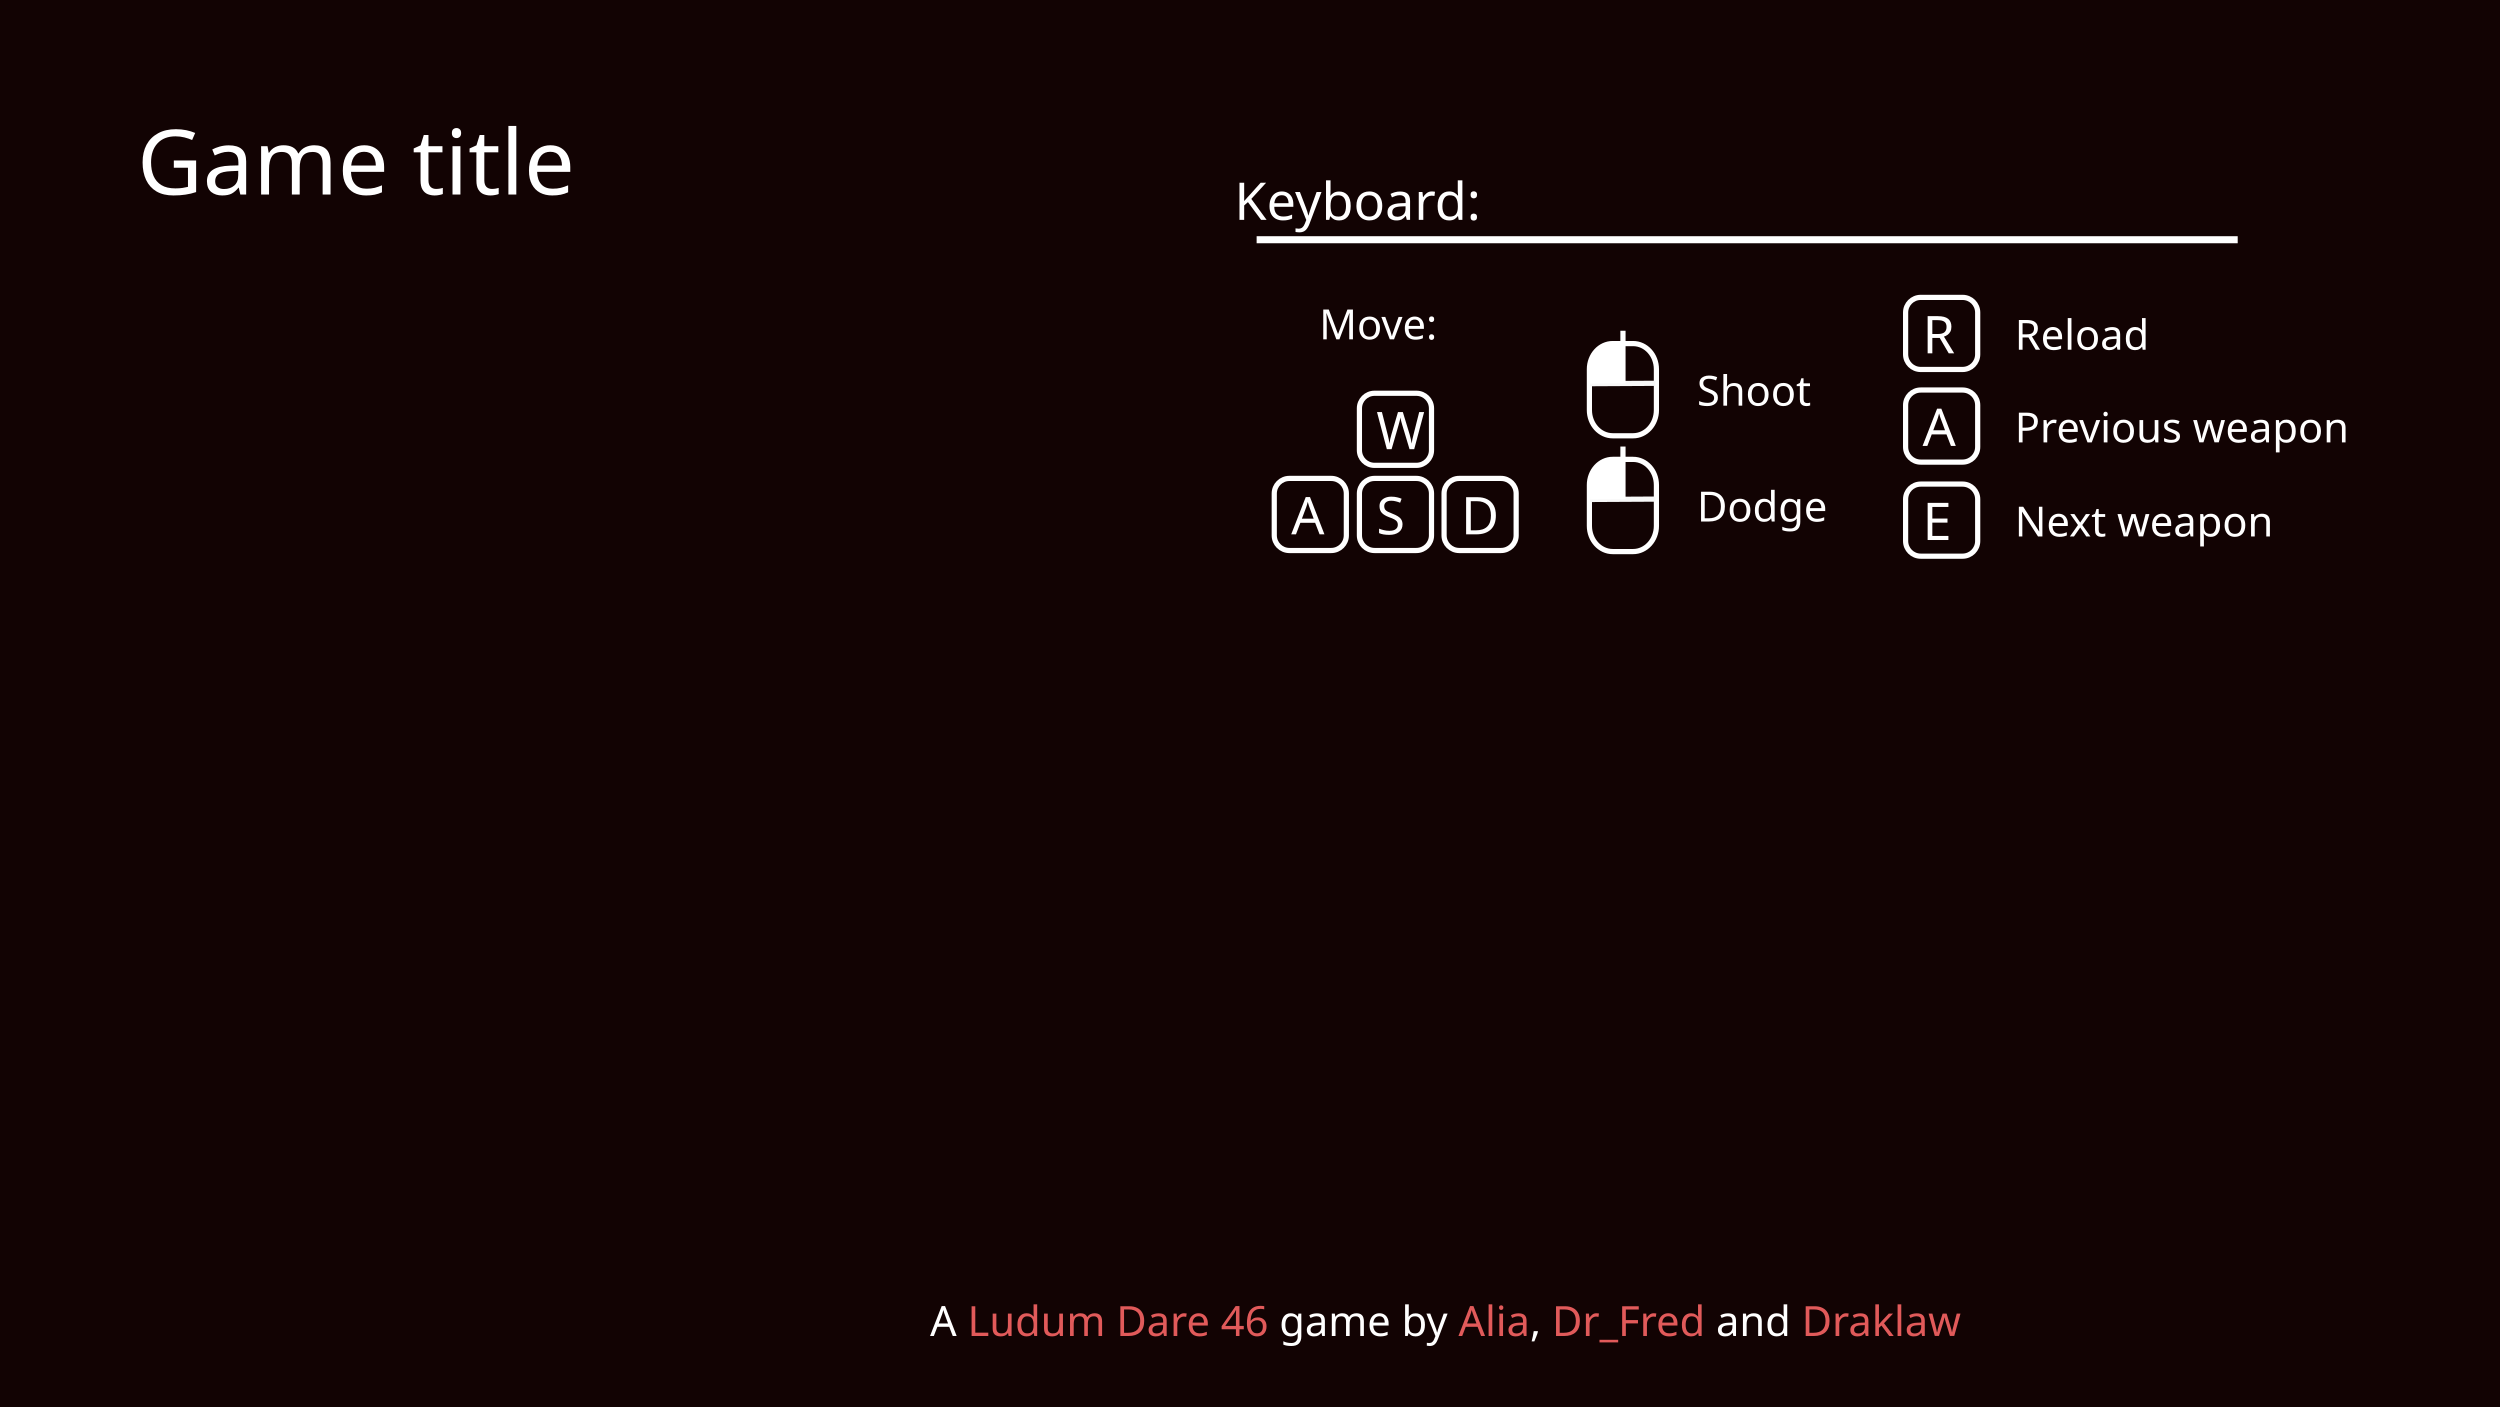
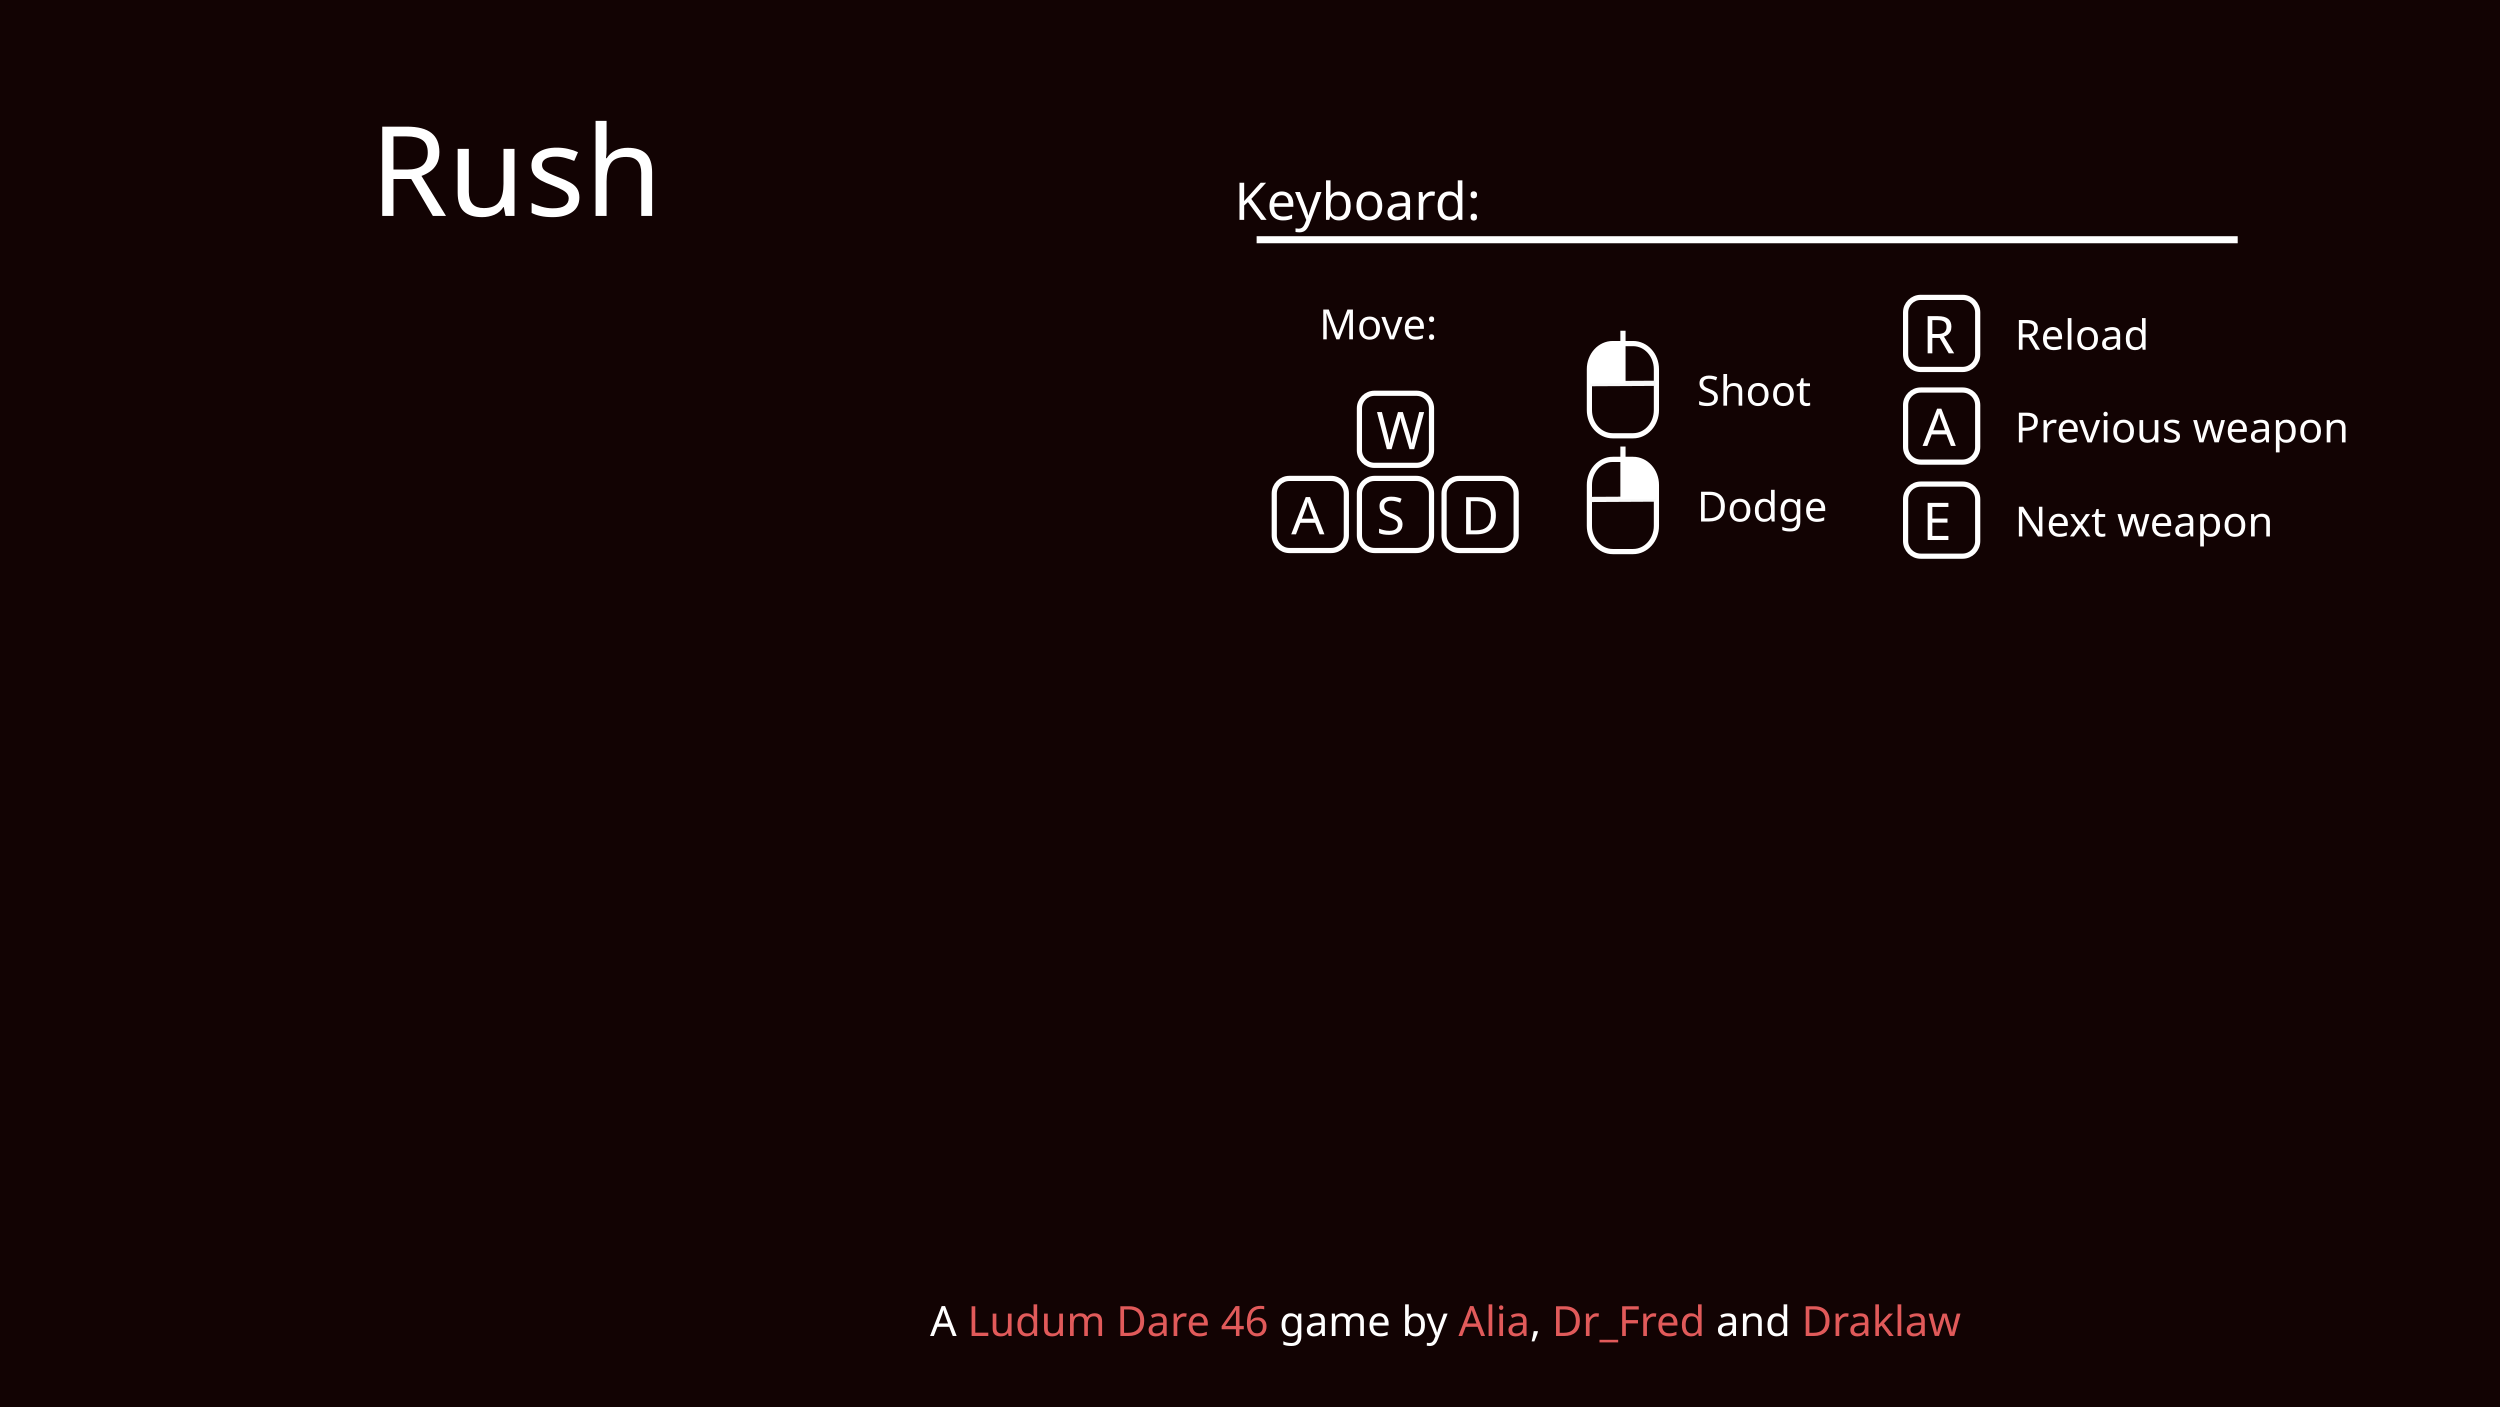
<svg xmlns="http://www.w3.org/2000/svg" width="1920" height="1080" viewBox="0 0 508 285.75" version="1.1" id="svg8">
  <defs id="defs2" />
  <g id="layer1" transform="translate(0,-11.24997)">
    <rect style="opacity:1;fill:#120303;fill-opacity:1;fill-rule:nonzero;stroke:none;stroke-width:1.058;stroke-linecap:round;stroke-linejoin:round;stroke-miterlimit:4;stroke-dasharray:none;stroke-opacity:1" id="rect1596" width="508.183" height="285.984" x="-0.003" y="11.24" />
-     <text xml:space="preserve" style="font-style:normal;font-weight:normal;font-size:10.583px;line-height:1.25;font-family:sans-serif;letter-spacing:0px;word-spacing:0px;fill:#000000;fill-opacity:1;stroke:none;stroke-width:0.265" x="27.853" y="50.783" id="text817">
-       <tspan id="tspan815" x="27.853" y="50.783" style="font-style:normal;font-variant:normal;font-weight:normal;font-stretch:normal;font-size:18.344px;font-family:'Generale Station';-inkscape-font-specification:'Generale Station';fill:#ffffff;fill-opacity:1;stroke-width:0.265">Game title</tspan>
+     <text xml:space="preserve" style="font-style:normal;font-weight:normal;font-size:10.583px;line-height:1.25;font-family:sans-serif;letter-spacing:0px;word-spacing:0px;fill:#000000;fill-opacity:1;stroke:none;stroke-width:0.265" x="75.203" y="55.127" id="text817">
+       <tspan id="tspan815" x="75.203" y="55.127" style="font-style:normal;font-variant:normal;font-weight:normal;font-stretch:normal;font-size:25.4px;font-family:'Generale Station';-inkscape-font-specification:'Generale Station';fill:#ffffff;fill-opacity:1;stroke-width:0.265">Rush</tspan>
    </text>
    <text xml:space="preserve" style="font-style:normal;font-weight:normal;font-size:10.583px;line-height:1.25;font-family:sans-serif;letter-spacing:0px;word-spacing:0px;fill:#000000;fill-opacity:1;stroke:none;stroke-width:0.265" x="250.833" y="55.933" id="text816">
      <tspan x="250.833" y="55.933" style="font-style:normal;font-variant:normal;font-weight:normal;font-stretch:normal;font-family:'Generale Station';-inkscape-font-specification:'Generale Station';fill:#ffffff;stroke-width:0.265" id="tspan881">Keyboard:</tspan>
    </text>
    <g id="g870" transform="translate(-35.78542,-14.67645)">
      <rect ry="3.072" y="105.839" x="312.019" height="14.647" width="14.647" id="rect818" style="opacity:1;fill:none;fill-opacity:1;fill-rule:nonzero;stroke:#ffffff;stroke-width:1.058;stroke-linecap:round;stroke-linejoin:round;stroke-miterlimit:4;stroke-dasharray:none;stroke-opacity:1" rx="3.072" />
      <text id="text822" y="117.202" x="315.465" style="font-style:normal;font-weight:normal;font-size:10.583px;line-height:1.25;font-family:sans-serif;letter-spacing:0px;word-spacing:0px;fill:#000000;fill-opacity:1;stroke:none;stroke-width:0.265" xml:space="preserve">
        <tspan style="font-style:normal;font-variant:normal;font-weight:normal;font-stretch:normal;font-family:'Generale Station';-inkscape-font-specification:'Generale Station';fill:#ffffff;stroke-width:0.265" y="117.202" x="315.465" id="tspan820">W</tspan>
      </text>
      <rect rx="3.072" style="opacity:1;fill:none;fill-opacity:1;fill-rule:nonzero;stroke:#ffffff;stroke-width:1.058;stroke-linecap:round;stroke-linejoin:round;stroke-miterlimit:4;stroke-dasharray:none;stroke-opacity:1" id="rect824" width="14.647" height="14.647" x="312.019" y="123.142" ry="3.072" />
      <text xml:space="preserve" style="font-style:normal;font-weight:normal;font-size:10.583px;line-height:1.25;font-family:sans-serif;letter-spacing:0px;word-spacing:0px;fill:#000000;fill-opacity:1;stroke:none;stroke-width:0.265" x="315.465" y="134.506" id="text828">
        <tspan id="tspan826" x="315.465" y="134.506" style="font-style:normal;font-variant:normal;font-weight:normal;font-stretch:normal;font-family:'Generale Station';-inkscape-font-specification:'Generale Station';fill:#ffffff;stroke-width:0.265">S</tspan>
      </text>
      <rect ry="3.072" y="123.142" x="294.715" height="14.647" width="14.647" id="rect830" style="opacity:1;fill:none;fill-opacity:1;fill-rule:nonzero;stroke:#ffffff;stroke-width:1.058;stroke-linecap:round;stroke-linejoin:round;stroke-miterlimit:4;stroke-dasharray:none;stroke-opacity:1" rx="3.072" />
      <text id="text834" y="134.506" x="298.161" style="font-style:normal;font-weight:normal;font-size:10.583px;line-height:1.25;font-family:sans-serif;letter-spacing:0px;word-spacing:0px;fill:#000000;fill-opacity:1;stroke:none;stroke-width:0.265" xml:space="preserve">
        <tspan style="font-style:normal;font-variant:normal;font-weight:normal;font-stretch:normal;font-family:'Generale Station';-inkscape-font-specification:'Generale Station';fill:#ffffff;stroke-width:0.265" y="134.506" x="298.161" id="tspan832">A</tspan>
      </text>
      <rect rx="3.072" style="opacity:1;fill:none;fill-opacity:1;fill-rule:nonzero;stroke:#ffffff;stroke-width:1.058;stroke-linecap:round;stroke-linejoin:round;stroke-miterlimit:4;stroke-dasharray:none;stroke-opacity:1" id="rect836" width="14.647" height="14.647" x="329.221" y="123.142" ry="3.072" />
      <text xml:space="preserve" style="font-style:normal;font-weight:normal;font-size:10.583px;line-height:1.25;font-family:sans-serif;letter-spacing:0px;word-spacing:0px;fill:#000000;fill-opacity:1;stroke:none;stroke-width:0.265" x="332.667" y="134.506" id="text840">
        <tspan id="tspan838" x="332.667" y="134.506" style="font-style:normal;font-variant:normal;font-weight:normal;font-stretch:normal;font-family:'Generale Station';-inkscape-font-specification:'Generale Station';fill:#ffffff;stroke-width:0.265">D</tspan>
      </text>
    </g>
    <g id="g875" transform="translate(30.96682,-51.46254)">
      <rect ry="3.072" y="123.142" x="356.252" height="14.647" width="14.647" id="rect842" style="opacity:1;fill:none;fill-opacity:1;fill-rule:nonzero;stroke:#ffffff;stroke-width:1.058;stroke-linecap:round;stroke-linejoin:round;stroke-miterlimit:4;stroke-dasharray:none;stroke-opacity:1" rx="3.072" />
      <text id="text846" y="134.506" x="359.698" style="font-style:normal;font-weight:normal;font-size:10.583px;line-height:1.25;font-family:sans-serif;letter-spacing:0px;word-spacing:0px;fill:#000000;fill-opacity:1;stroke:none;stroke-width:0.265" xml:space="preserve">
        <tspan id="tspan854" style="font-style:normal;font-variant:normal;font-weight:normal;font-stretch:normal;font-family:'Generale Station';-inkscape-font-specification:'Generale Station';fill:#ffffff;stroke-width:0.265" y="134.506" x="359.698">R</tspan>
      </text>
    </g>
    <text id="text879" y="80.2" x="268.057" style="font-style:normal;font-weight:normal;font-size:10.583px;line-height:1.25;font-family:sans-serif;letter-spacing:0px;word-spacing:0px;fill:#000000;fill-opacity:1;stroke:none;stroke-width:0.265" xml:space="preserve">
      <tspan style="font-style:normal;font-variant:normal;font-weight:normal;font-stretch:normal;font-size:8.467px;font-family:'Generale Station';-inkscape-font-specification:'Generale Station';fill:#ffffff;stroke-width:0.265" y="80.2" x="268.057" id="tspan877">Move:</tspan>
    </text>
    <rect style="opacity:1;fill:#ffffff;fill-opacity:1;fill-rule:nonzero;stroke:none;stroke-width:1.058;stroke-linecap:round;stroke-linejoin:round;stroke-miterlimit:4;stroke-dasharray:none;stroke-opacity:1" id="rect885" width="199.354" height="1.433" x="255.347" y="59.247" ry="0" />
    <text xml:space="preserve" style="font-style:normal;font-weight:normal;font-size:10.583px;line-height:1.25;font-family:sans-serif;letter-spacing:0px;word-spacing:0px;fill:#000000;fill-opacity:1;stroke:none;stroke-width:0.265" x="409.406" y="82.322" id="text889">
      <tspan x="409.406" y="82.322" style="font-style:normal;font-variant:normal;font-weight:normal;font-stretch:normal;font-size:8.467px;font-family:'Generale Station';-inkscape-font-specification:'Generale Station';fill:#ffffff;stroke-width:0.265" id="tspan891">Reload</tspan>
    </text>
    <g id="g907" transform="translate(-44.3094,9.62933)">
      <rect rx="4.745" ry="5.216" y="71.434" x="367.275" height="18.737" width="13.618" id="rect895" style="opacity:1;fill:none;fill-opacity:1;fill-rule:nonzero;stroke:#ffffff;stroke-width:1.058;stroke-linecap:round;stroke-linejoin:round;stroke-miterlimit:4;stroke-dasharray:none;stroke-opacity:1" />
      <path id="path897" d="m 367.435,79.58 13.249,-0.072" style="fill:none;stroke:#f8f8f8;stroke-width:1.058;stroke-linecap:butt;stroke-linejoin:miter;stroke-miterlimit:4;stroke-dasharray:none;stroke-opacity:1" />
      <path id="path899" d="m 374.096,68.611 v 10.896 l -6.661,0.072 -0.036,-3.367 1.014,-2.932 2.172,-1.629 3.439,-0.181 0.072,8.037" style="fill:#ffffff;fill-opacity:1;stroke:none;stroke-width:1.058;stroke-linecap:butt;stroke-linejoin:miter;stroke-miterlimit:4;stroke-dasharray:none;stroke-opacity:1" />
      <path id="path901" d="M 374.096,79.507 V 68.828" style="fill:none;stroke:#ffffff;stroke-width:1.058;stroke-linecap:butt;stroke-linejoin:miter;stroke-miterlimit:4;stroke-dasharray:none;stroke-opacity:1" />
    </g>
    <text id="text911" y="93.689" x="344.824" style="font-style:normal;font-weight:normal;font-size:10.583px;line-height:1.25;font-family:sans-serif;letter-spacing:0px;word-spacing:0px;fill:#000000;fill-opacity:1;stroke:none;stroke-width:0.265" xml:space="preserve">
      <tspan id="tspan909" style="font-style:normal;font-variant:normal;font-weight:normal;font-stretch:normal;font-size:8.467px;font-family:'Generale Station';-inkscape-font-specification:'Generale Station';fill:#ffffff;stroke-width:0.265" y="93.689" x="344.824">Shoot</tspan>
      <tspan style="font-style:normal;font-variant:normal;font-weight:normal;font-stretch:normal;font-size:8.467px;font-family:'Generale Station';-inkscape-font-specification:'Generale Station';fill:#ffffff;stroke-width:0.265" y="106.918" x="344.824" id="tspan913" />
    </text>
    <text xml:space="preserve" style="font-style:normal;font-weight:normal;font-size:10.583px;line-height:1.25;font-family:sans-serif;letter-spacing:0px;word-spacing:0px;fill:#000000;fill-opacity:1;stroke:none;stroke-width:0.265" x="188.99" y="282.728" id="text917">
      <tspan id="tspan915" x="188.99" y="282.728" style="font-style:normal;font-variant:normal;font-weight:normal;font-stretch:normal;font-size:8.467px;font-family:'Generale Station';-inkscape-font-specification:'Generale Station';fill:#ffffff;stroke-width:0.265">A <tspan style="fill:#e15a5a;fill-opacity:1" id="tspan923">Ludum Dare 46</tspan> game by <tspan style="fill:#e15a5a;fill-opacity:1" id="tspan925">Alia</tspan>, <tspan style="fill:#e15a5a;fill-opacity:1" id="tspan943">Dr_Fred</tspan> and <tspan style="fill:#e15a5a;fill-opacity:1" id="tspan945">Draklaw</tspan>
      </tspan>
    </text>
-     <g transform="translate(-44.3094,33.15965)" id="g1588">
-       <rect style="opacity:1;fill:none;fill-opacity:1;fill-rule:nonzero;stroke:#ffffff;stroke-width:1.058;stroke-linecap:round;stroke-linejoin:round;stroke-miterlimit:4;stroke-dasharray:none;stroke-opacity:1" id="rect1580" width="13.618" height="18.737" x="367.275" y="71.434" ry="5.216" rx="4.745" />
-       <path style="fill:none;stroke:#f8f8f8;stroke-width:1.058;stroke-linecap:butt;stroke-linejoin:miter;stroke-miterlimit:4;stroke-dasharray:none;stroke-opacity:1" d="m 367.435,79.58 13.249,-0.072" id="path1582" />
-       <path style="fill:#ffffff;fill-opacity:1;stroke:none;stroke-width:1.058;stroke-linecap:butt;stroke-linejoin:miter;stroke-miterlimit:4;stroke-dasharray:none;stroke-opacity:1" d="m 374.096,68.611 v 10.896 l -6.661,0.072 -0.036,-3.367 1.014,-2.932 2.172,-1.629 3.439,-0.181 0.072,8.037" id="path1584" />
-       <path style="fill:none;stroke:#ffffff;stroke-width:1.058;stroke-linecap:butt;stroke-linejoin:miter;stroke-miterlimit:4;stroke-dasharray:none;stroke-opacity:1" d="M 374.096,79.507 V 68.828" id="path1586" />
+     <g id="g1642">
+       <rect style="opacity:1;fill:none;fill-opacity:1;fill-rule:nonzero;stroke:#ffffff;stroke-width:1.058;stroke-linecap:round;stroke-linejoin:round;stroke-miterlimit:4;stroke-dasharray:none;stroke-opacity:1" id="rect1580" width="13.618" height="18.737" x="322.965" y="104.593" ry="5.216" rx="4.745" />
+       <path style="fill:none;stroke:#f8f8f8;stroke-width:1.058;stroke-linecap:butt;stroke-linejoin:miter;stroke-miterlimit:4;stroke-dasharray:none;stroke-opacity:1" d="m 323.126,112.739 13.249,-0.072" id="path1582" />
+       <path style="fill:#ffffff;fill-opacity:1;stroke:none;stroke-width:1.058;stroke-linecap:butt;stroke-linejoin:miter;stroke-miterlimit:4;stroke-dasharray:none;stroke-opacity:1" d="m 329.786,101.771 v 10.896 l 6.578,0.072 0.036,-3.367 -1.001,-2.932 -2.145,-1.629 -3.396,-0.181 -0.071,8.037" id="path1584" />
+       <path style="fill:none;stroke:#ffffff;stroke-width:1.058;stroke-linecap:butt;stroke-linejoin:miter;stroke-miterlimit:4;stroke-dasharray:none;stroke-opacity:1" d="M 329.786,112.667 V 101.988" id="path1586" />
    </g>
    <text xml:space="preserve" style="font-style:normal;font-weight:normal;font-size:10.583px;line-height:1.25;font-family:sans-serif;letter-spacing:0px;word-spacing:0px;fill:#000000;fill-opacity:1;stroke:none;stroke-width:0.265" x="344.824" y="117.22" id="text1594">
      <tspan x="344.824" y="117.22" style="font-style:normal;font-variant:normal;font-weight:normal;font-stretch:normal;font-size:8.467px;font-family:'Generale Station';-inkscape-font-specification:'Generale Station';fill:#ffffff;stroke-width:0.265" id="tspan1590">Dodge</tspan>
      <tspan id="tspan1592" x="344.824" y="130.449" style="font-style:normal;font-variant:normal;font-weight:normal;font-stretch:normal;font-size:8.467px;font-family:'Generale Station';-inkscape-font-specification:'Generale Station';fill:#ffffff;stroke-width:0.265" />
    </text>
    <g transform="translate(30.96682,-32.63829)" id="g1616">
      <rect rx="3.072" style="opacity:1;fill:none;fill-opacity:1;fill-rule:nonzero;stroke:#ffffff;stroke-width:1.058;stroke-linecap:round;stroke-linejoin:round;stroke-miterlimit:4;stroke-dasharray:none;stroke-opacity:1" id="rect1610" width="14.647" height="14.647" x="356.252" y="123.142" ry="3.072" />
      <text xml:space="preserve" style="font-style:normal;font-weight:normal;font-size:10.583px;line-height:1.25;font-family:sans-serif;letter-spacing:0px;word-spacing:0px;fill:#000000;fill-opacity:1;stroke:none;stroke-width:0.265" x="359.698" y="134.506" id="text1614">
        <tspan x="359.698" y="134.506" style="font-style:normal;font-variant:normal;font-weight:normal;font-stretch:normal;font-family:'Generale Station';-inkscape-font-specification:'Generale Station';fill:#ffffff;stroke-width:0.265" id="tspan1612">A</tspan>
      </text>
    </g>
    <text id="text1620" y="101.147" x="409.406" style="font-style:normal;font-weight:normal;font-size:10.583px;line-height:1.25;font-family:sans-serif;letter-spacing:0px;word-spacing:0px;fill:#000000;fill-opacity:1;stroke:none;stroke-width:0.265" xml:space="preserve">
      <tspan id="tspan1618" style="font-style:normal;font-variant:normal;font-weight:normal;font-stretch:normal;font-size:8.467px;font-family:'Generale Station';-inkscape-font-specification:'Generale Station';fill:#ffffff;stroke-width:0.265" y="101.147" x="409.406">Previous weapon</tspan>
    </text>
    <g id="g1628" transform="translate(30.96682,-13.52443)">
      <rect ry="3.072" y="123.142" x="356.252" height="14.647" width="14.647" id="rect1622" style="opacity:1;fill:none;fill-opacity:1;fill-rule:nonzero;stroke:#ffffff;stroke-width:1.058;stroke-linecap:round;stroke-linejoin:round;stroke-miterlimit:4;stroke-dasharray:none;stroke-opacity:1" rx="3.072" />
      <text id="text1626" y="134.506" x="359.698" style="font-style:normal;font-weight:normal;font-size:10.583px;line-height:1.25;font-family:sans-serif;letter-spacing:0px;word-spacing:0px;fill:#000000;fill-opacity:1;stroke:none;stroke-width:0.265" xml:space="preserve">
        <tspan id="tspan1624" style="font-style:normal;font-variant:normal;font-weight:normal;font-stretch:normal;font-family:'Generale Station';-inkscape-font-specification:'Generale Station';fill:#ffffff;stroke-width:0.265" y="134.506" x="359.698">E</tspan>
      </text>
    </g>
    <text xml:space="preserve" style="font-style:normal;font-weight:normal;font-size:10.583px;line-height:1.25;font-family:sans-serif;letter-spacing:0px;word-spacing:0px;fill:#000000;fill-opacity:1;stroke:none;stroke-width:0.265" x="409.406" y="120.26" id="text1632">
      <tspan x="409.406" y="120.26" style="font-style:normal;font-variant:normal;font-weight:normal;font-stretch:normal;font-size:8.467px;font-family:'Generale Station';-inkscape-font-specification:'Generale Station';fill:#ffffff;stroke-width:0.265" id="tspan1630">Next weapon</tspan>
    </text>
  </g>
</svg>
